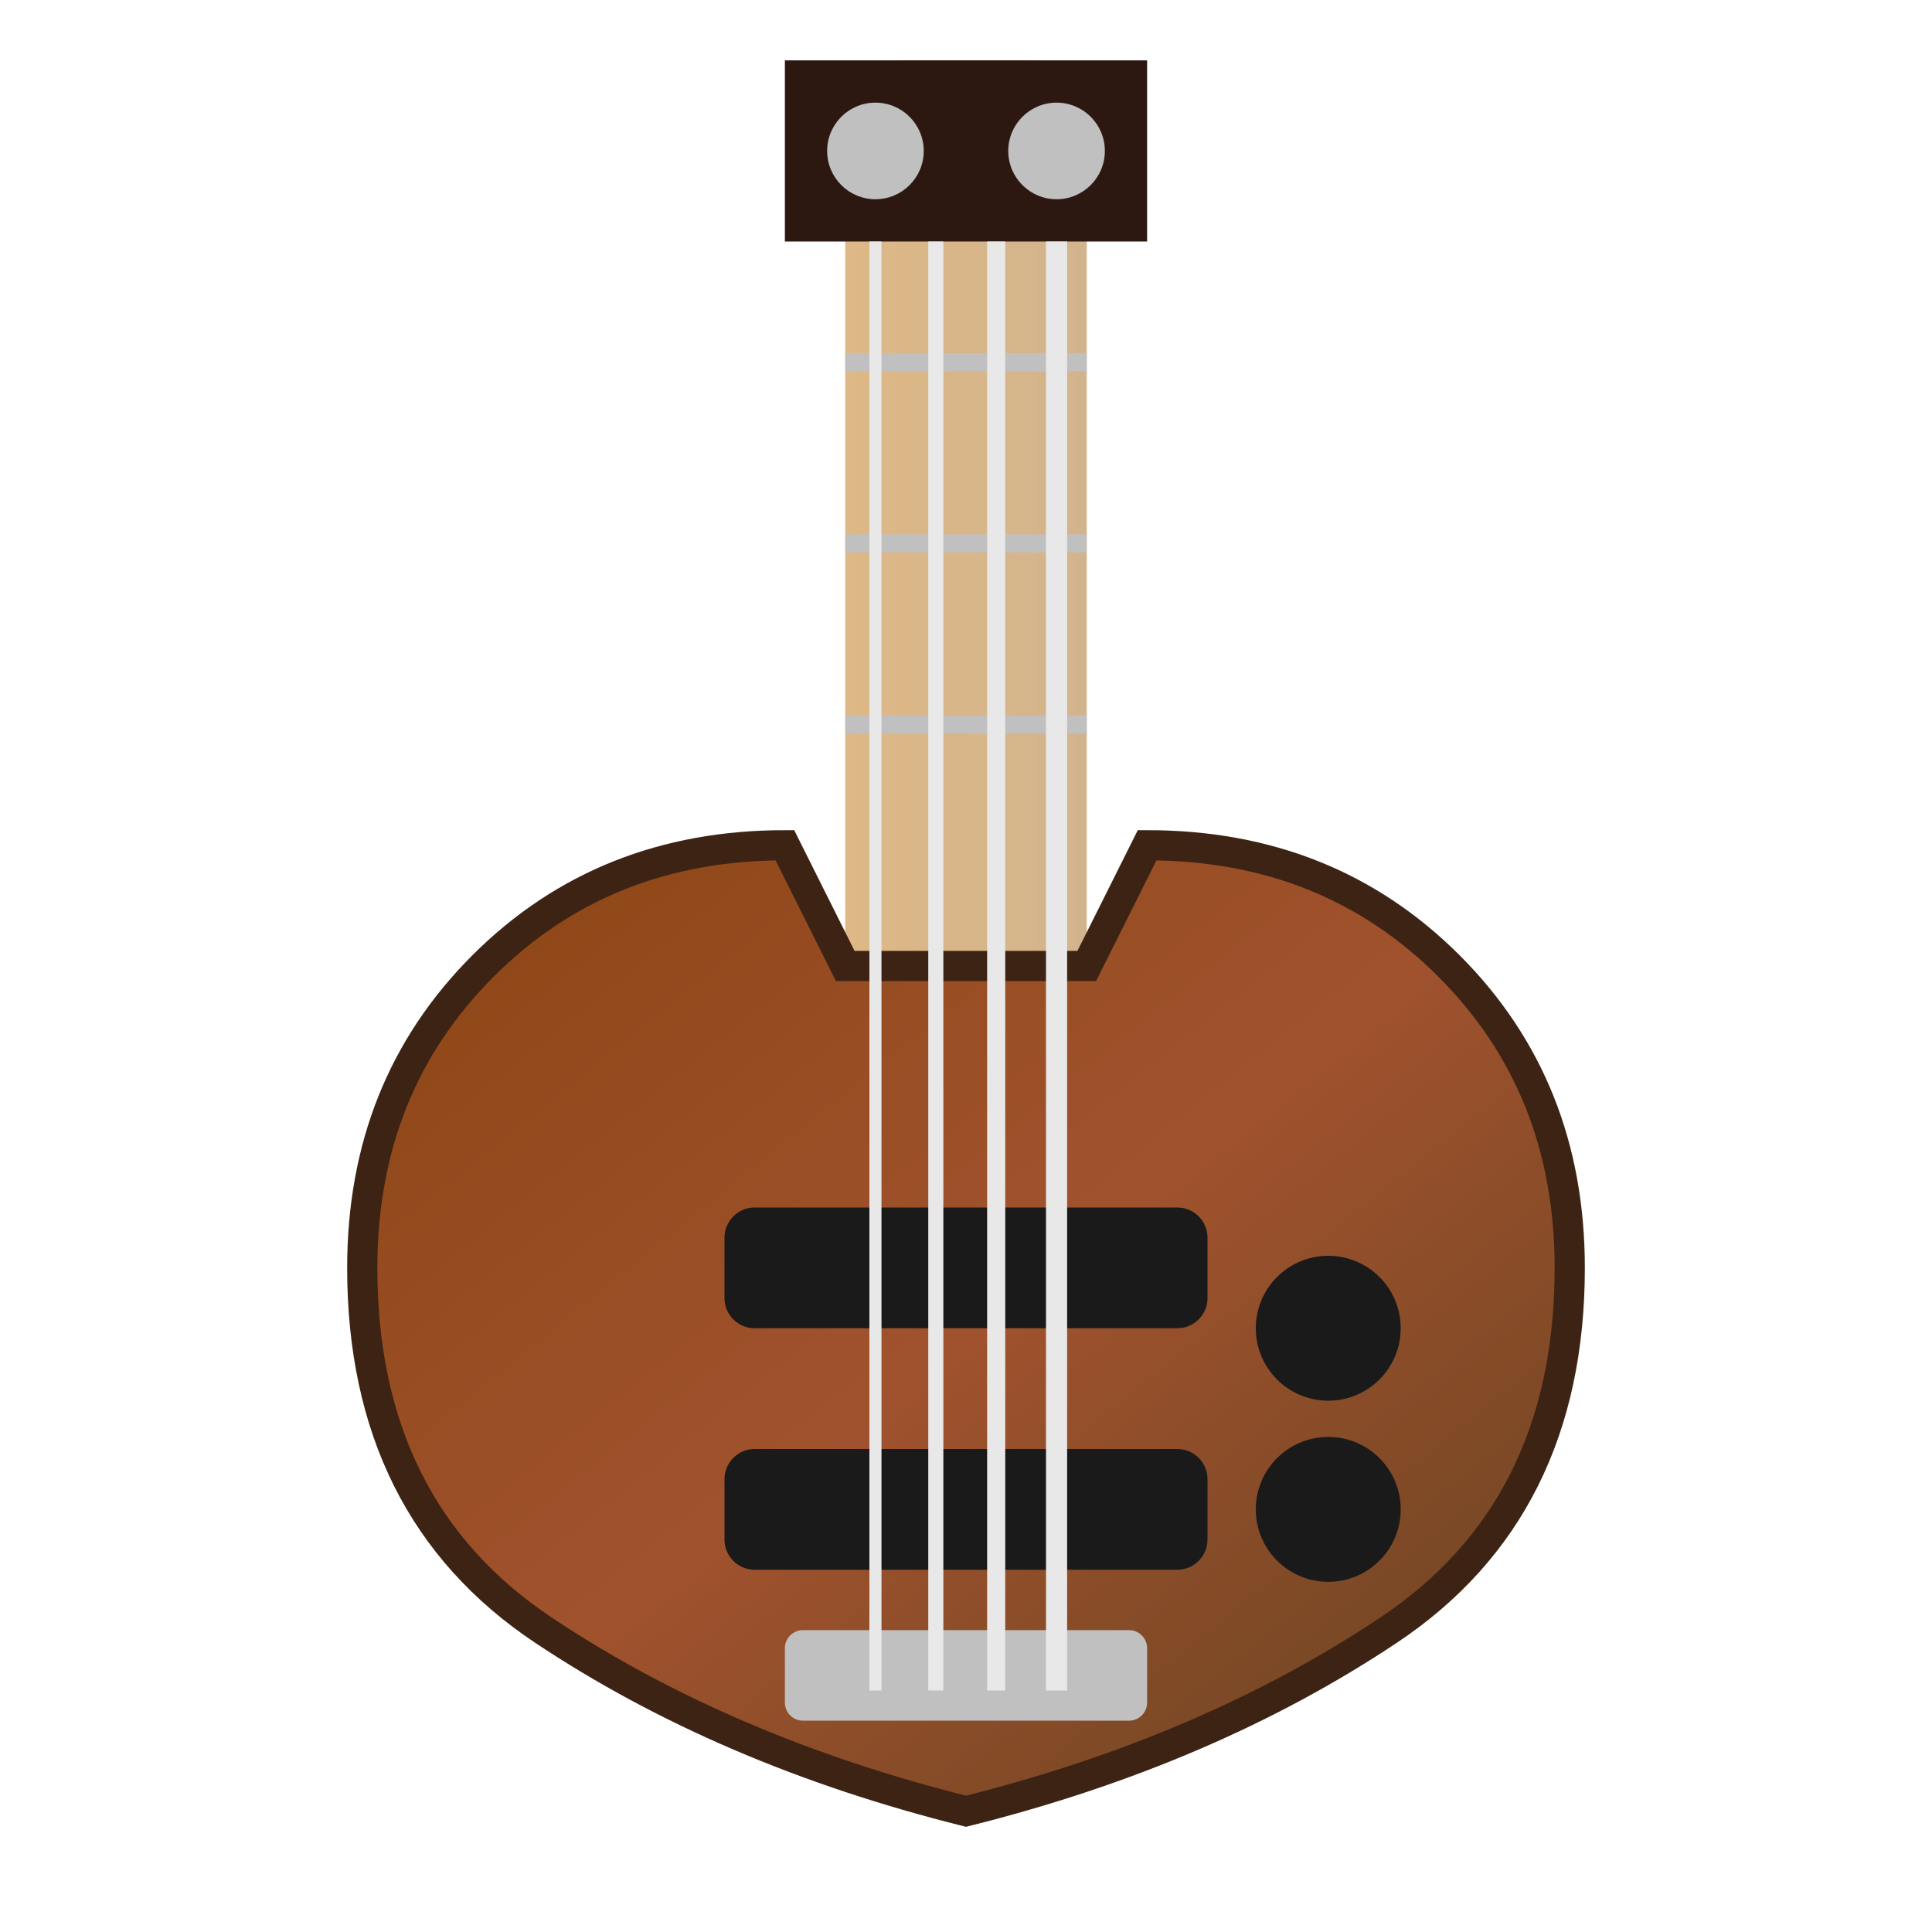
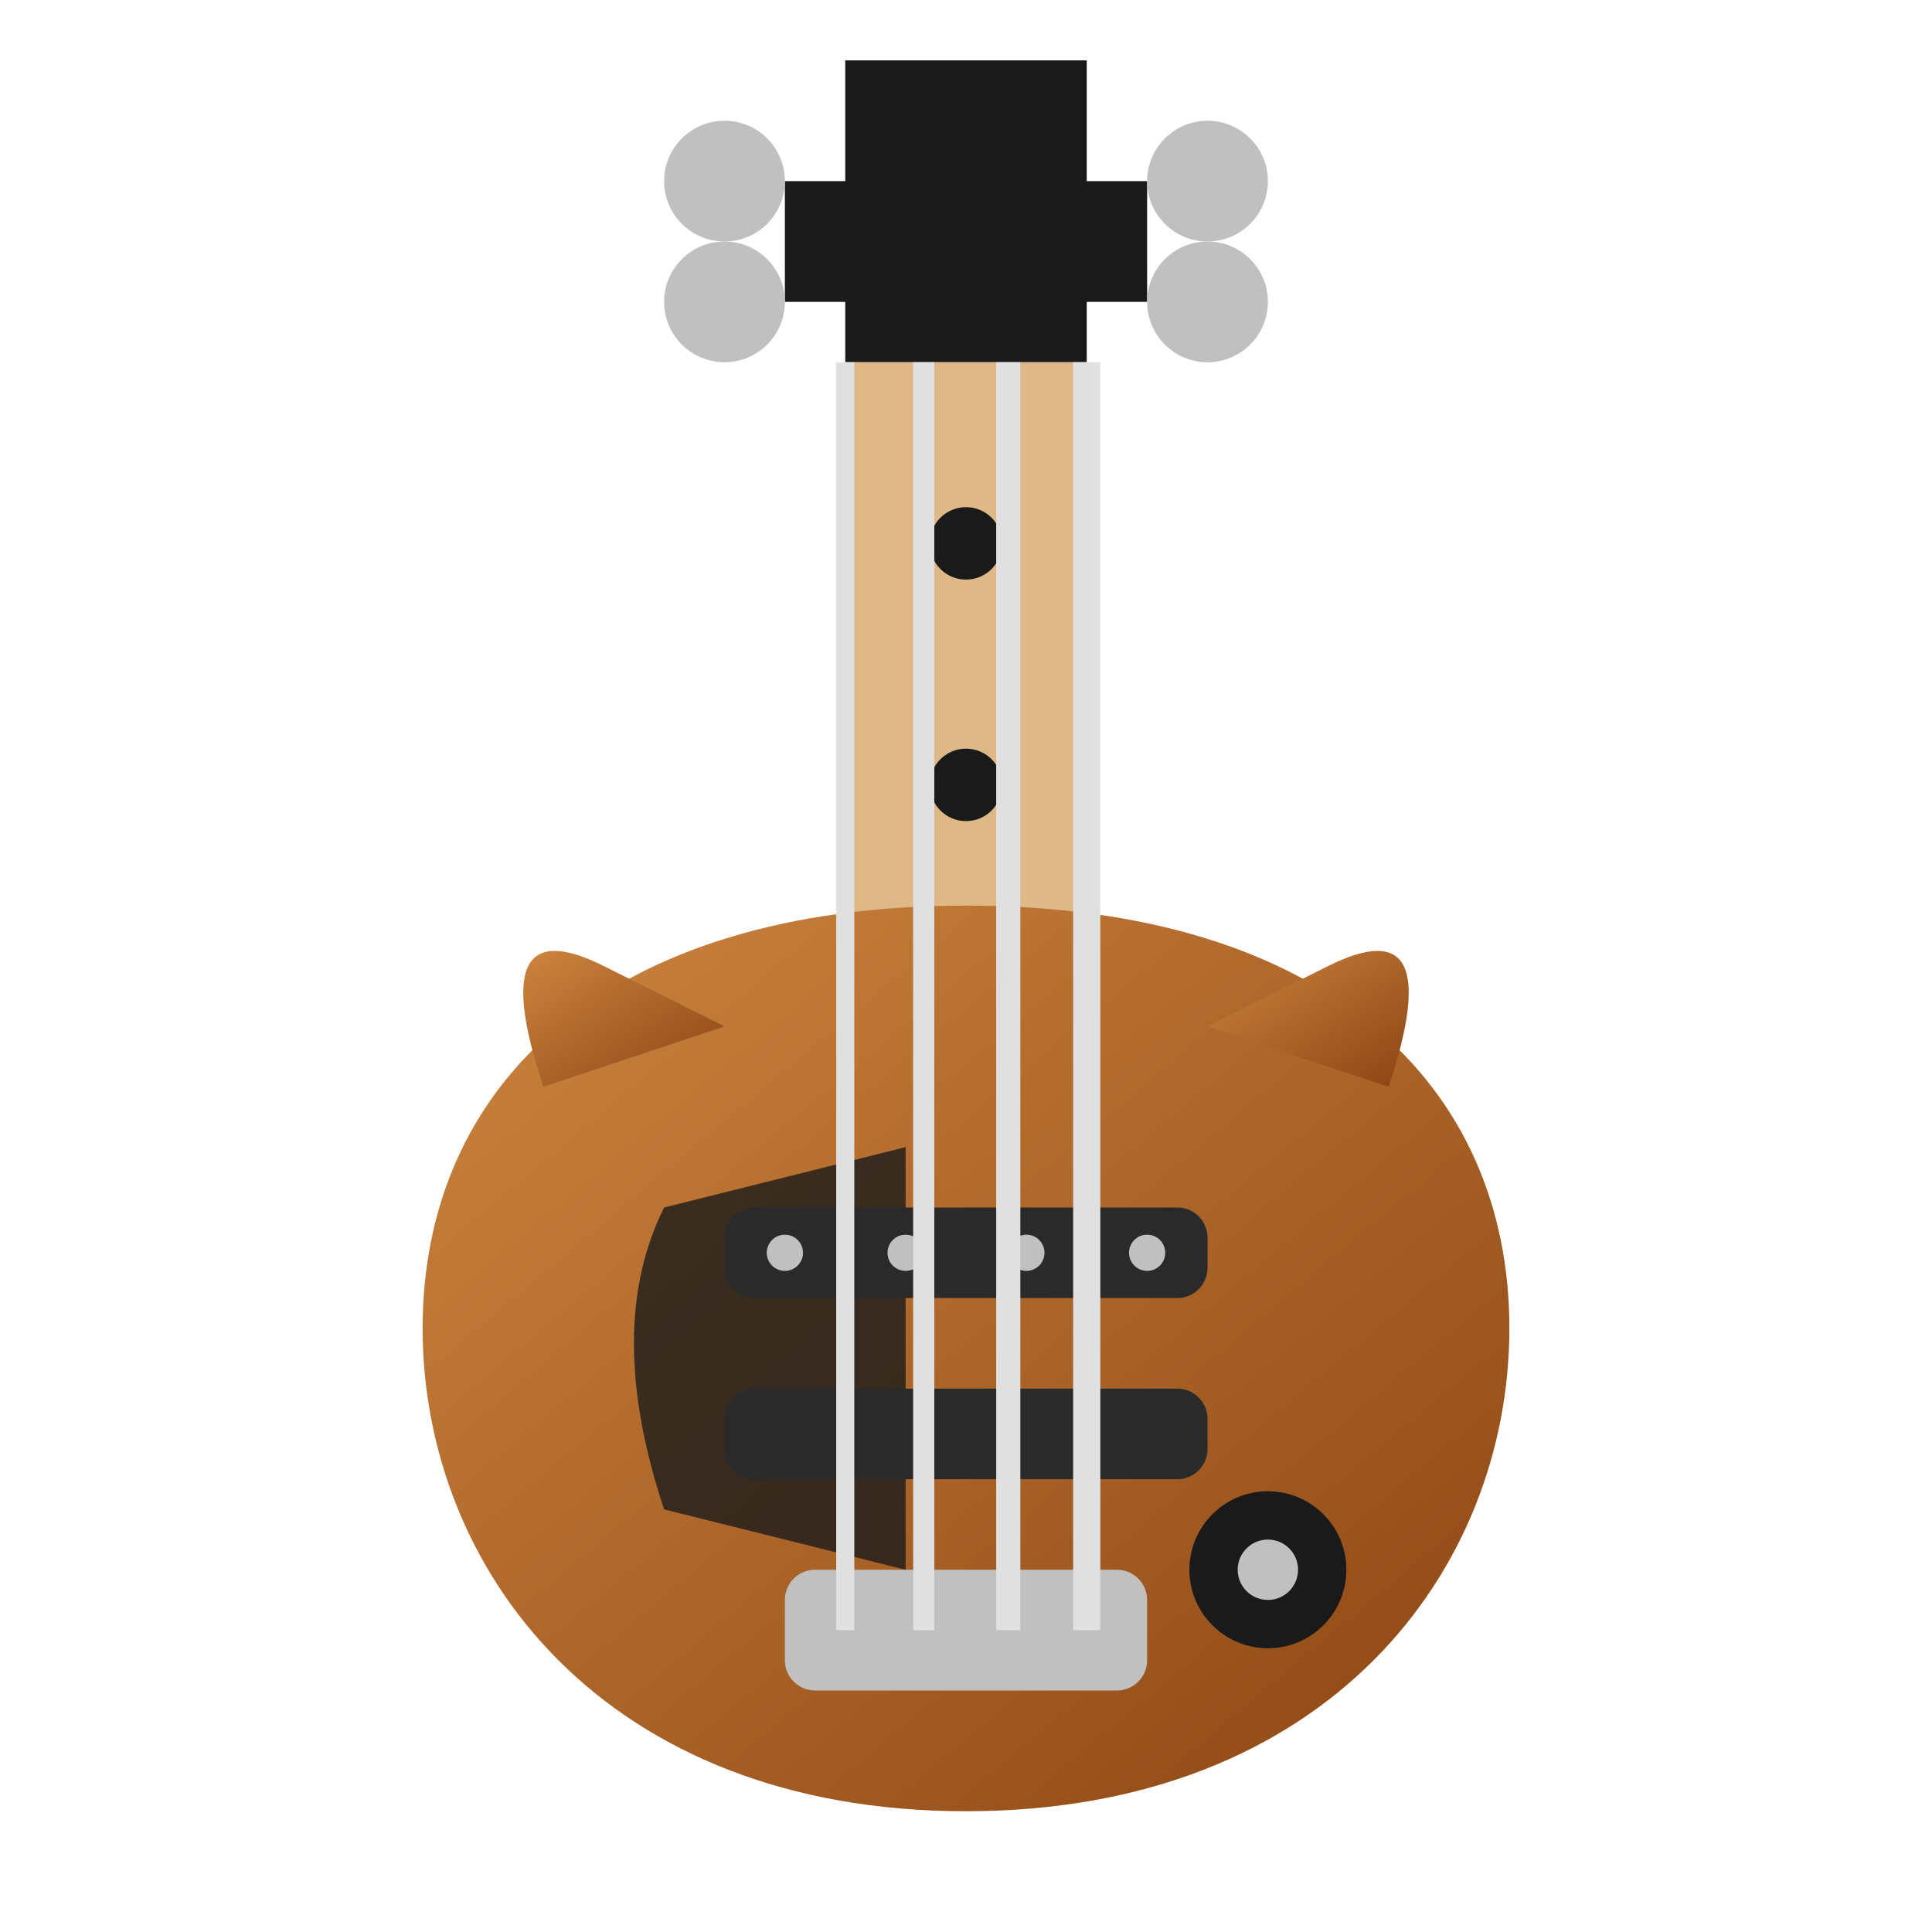
<svg xmlns="http://www.w3.org/2000/svg" viewBox="0 0 32 32">
  <defs>
-     <linearGradient id="bodyGrad" x1="0%" y1="0%" x2="100%" y2="100%">
-       <stop offset="0%" style="stop-color:#8B4513" />
-       <stop offset="50%" style="stop-color:#A0522D" />
-       <stop offset="100%" style="stop-color:#654321" />
-     </linearGradient>
-     <linearGradient id="neckGrad" x1="0%" y1="0%" x2="100%" y2="0%">
-       <stop offset="0%" style="stop-color:#DEB887" />
-       <stop offset="100%" style="stop-color:#D2B48C" />
+     <linearGradient id="guitar" x1="0%" y1="0%" x2="100%" y2="100%">
+       <stop offset="0%" style="stop-color:#CD853F" />
+       <stop offset="100%" style="stop-color:#8B4513" />
    </linearGradient>
  </defs>
-   <rect x="14" y="1" width="4" height="18" rx="1" fill="url(#neckGrad)" />
-   <path d="M13 1 L19 1 L19 4 L13 4 Z" fill="#2C1810" />
-   <circle cx="14.5" cy="2.5" r="0.8" fill="#C0C0C0" />
-   <circle cx="17.5" cy="2.5" r="0.8" fill="#C0C0C0" />
-   <line x1="14" y1="6" x2="18" y2="6" stroke="#C0C0C0" stroke-width="0.3" />
-   <line x1="14" y1="9" x2="18" y2="9" stroke="#C0C0C0" stroke-width="0.3" />
-   <line x1="14" y1="12" x2="18" y2="12" stroke="#C0C0C0" stroke-width="0.3" />
-   <path d="M8 16            Q6 18 6 21            Q6 25 9 27            Q12 29 16 30            Q20 29 23 27            Q26 25 26 21            Q26 18 24 16            Q22 14 19 14            L18 16            L14 16            L13 14            Q10 14 8 16 Z" fill="url(#bodyGrad)" stroke="#3D2314" stroke-width="0.5" />
-   <rect x="12" y="20" width="8" height="2" rx="0.5" fill="#1a1a1a" />
-   <rect x="12" y="24" width="8" height="2" rx="0.5" fill="#1a1a1a" />
-   <rect x="13" y="27" width="6" height="1.5" rx="0.3" fill="#C0C0C0" />
-   <line x1="14.5" y1="4" x2="14.5" y2="28" stroke="#E8E8E8" stroke-width="0.2" />
-   <line x1="15.5" y1="4" x2="15.5" y2="28" stroke="#E8E8E8" stroke-width="0.25" />
-   <line x1="16.5" y1="4" x2="16.5" y2="28" stroke="#E8E8E8" stroke-width="0.3" />
-   <line x1="17.5" y1="4" x2="17.5" y2="28" stroke="#E8E8E8" stroke-width="0.35" />
-   <circle cx="22" cy="22" r="1.2" fill="#1a1a1a" />
-   <circle cx="22" cy="25" r="1.2" fill="#1a1a1a" />
+   <path d="M14 1 L18 1 L18 3 L19 3 L19 5 L18 5 L18 6 L14 6 L14 5 L13 5 L13 3 L14 3 Z" fill="#1a1a1a" />
+   <circle cx="12" cy="3" r="1" fill="#C0C0C0" />
+   <circle cx="12" cy="5" r="1" fill="#C0C0C0" />
+   <circle cx="20" cy="3" r="1" fill="#C0C0C0" />
+   <circle cx="20" cy="5" r="1" fill="#C0C0C0" />
+   <rect x="14" y="6" width="4" height="10" fill="#DEB887" />
+   <circle cx="16" cy="9" r="0.6" fill="#1a1a1a" />
+   <circle cx="16" cy="13" r="0.6" fill="#1a1a1a" />
+   <path d="M16 15            C10 15 7 18 7 22            C7 26 10 30 16 30            C22 30 25 26 25 22            C25 18 22 15 16 15            Z" fill="url(#guitar)" />
+   <path d="M10 16 Q8 15 9 18 L12 17 Z" fill="url(#guitar)" />
+   <path d="M22 16 Q24 15 23 18 L20 17 Z" fill="url(#guitar)" />
+   <path d="M11 20 Q10 22 11 25 L15 26 L15 19 Z" fill="#1a1a1a" opacity="0.8" />
+   <rect x="12" y="20" width="8" height="1.5" rx="0.5" fill="#2a2a2a" />
+   <rect x="12" y="23" width="8" height="1.5" rx="0.5" fill="#2a2a2a" />
+   <circle cx="13" cy="20.75" r="0.3" fill="#C0C0C0" />
+   <circle cx="15" cy="20.75" r="0.3" fill="#C0C0C0" />
+   <circle cx="17" cy="20.75" r="0.3" fill="#C0C0C0" />
+   <circle cx="19" cy="20.75" r="0.3" fill="#C0C0C0" />
+   <rect x="13" y="26" width="6" height="2" rx="0.5" fill="#C0C0C0" />
+   <line x1="14" y1="6" x2="14" y2="27" stroke="#E0E0E0" stroke-width="0.3" />
+   <line x1="15.3" y1="6" x2="15.3" y2="27" stroke="#E0E0E0" stroke-width="0.35" />
+   <line x1="16.7" y1="6" x2="16.7" y2="27" stroke="#E0E0E0" stroke-width="0.4" />
+   <line x1="18" y1="6" x2="18" y2="27" stroke="#E0E0E0" stroke-width="0.45" />
+   <circle cx="21" cy="26" r="1.3" fill="#1a1a1a" />
+   <circle cx="21" cy="26" r="0.5" fill="#C0C0C0" />
</svg>
